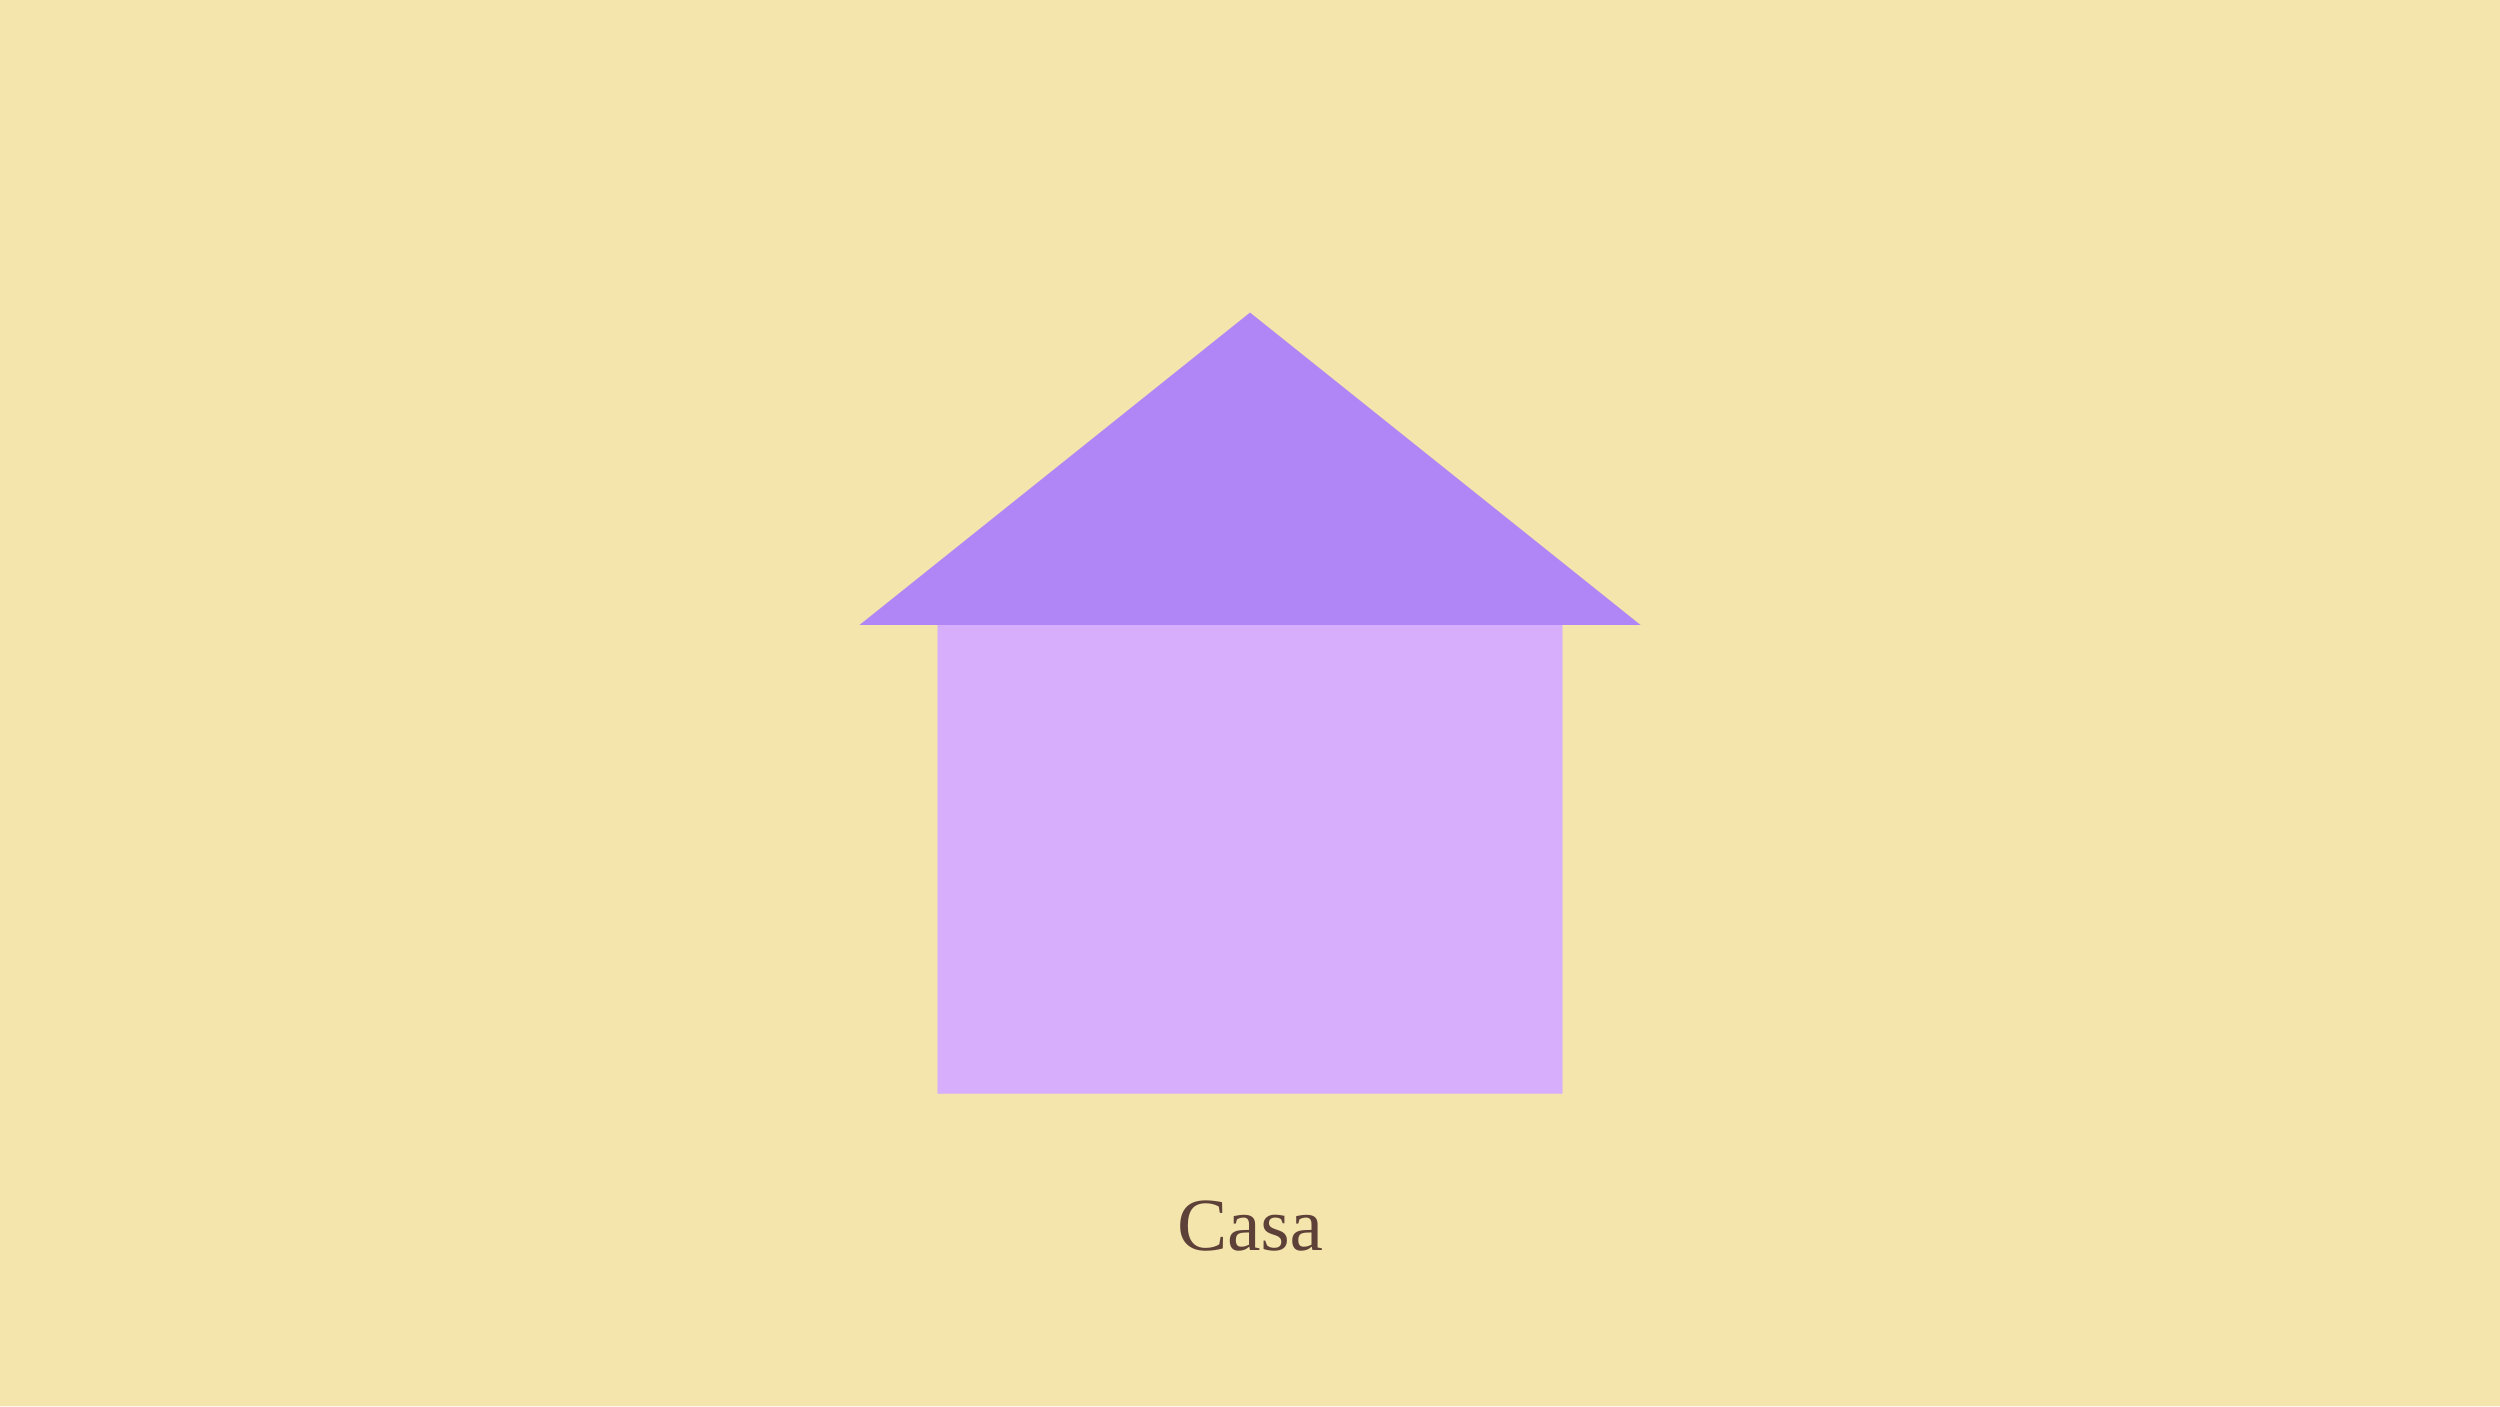
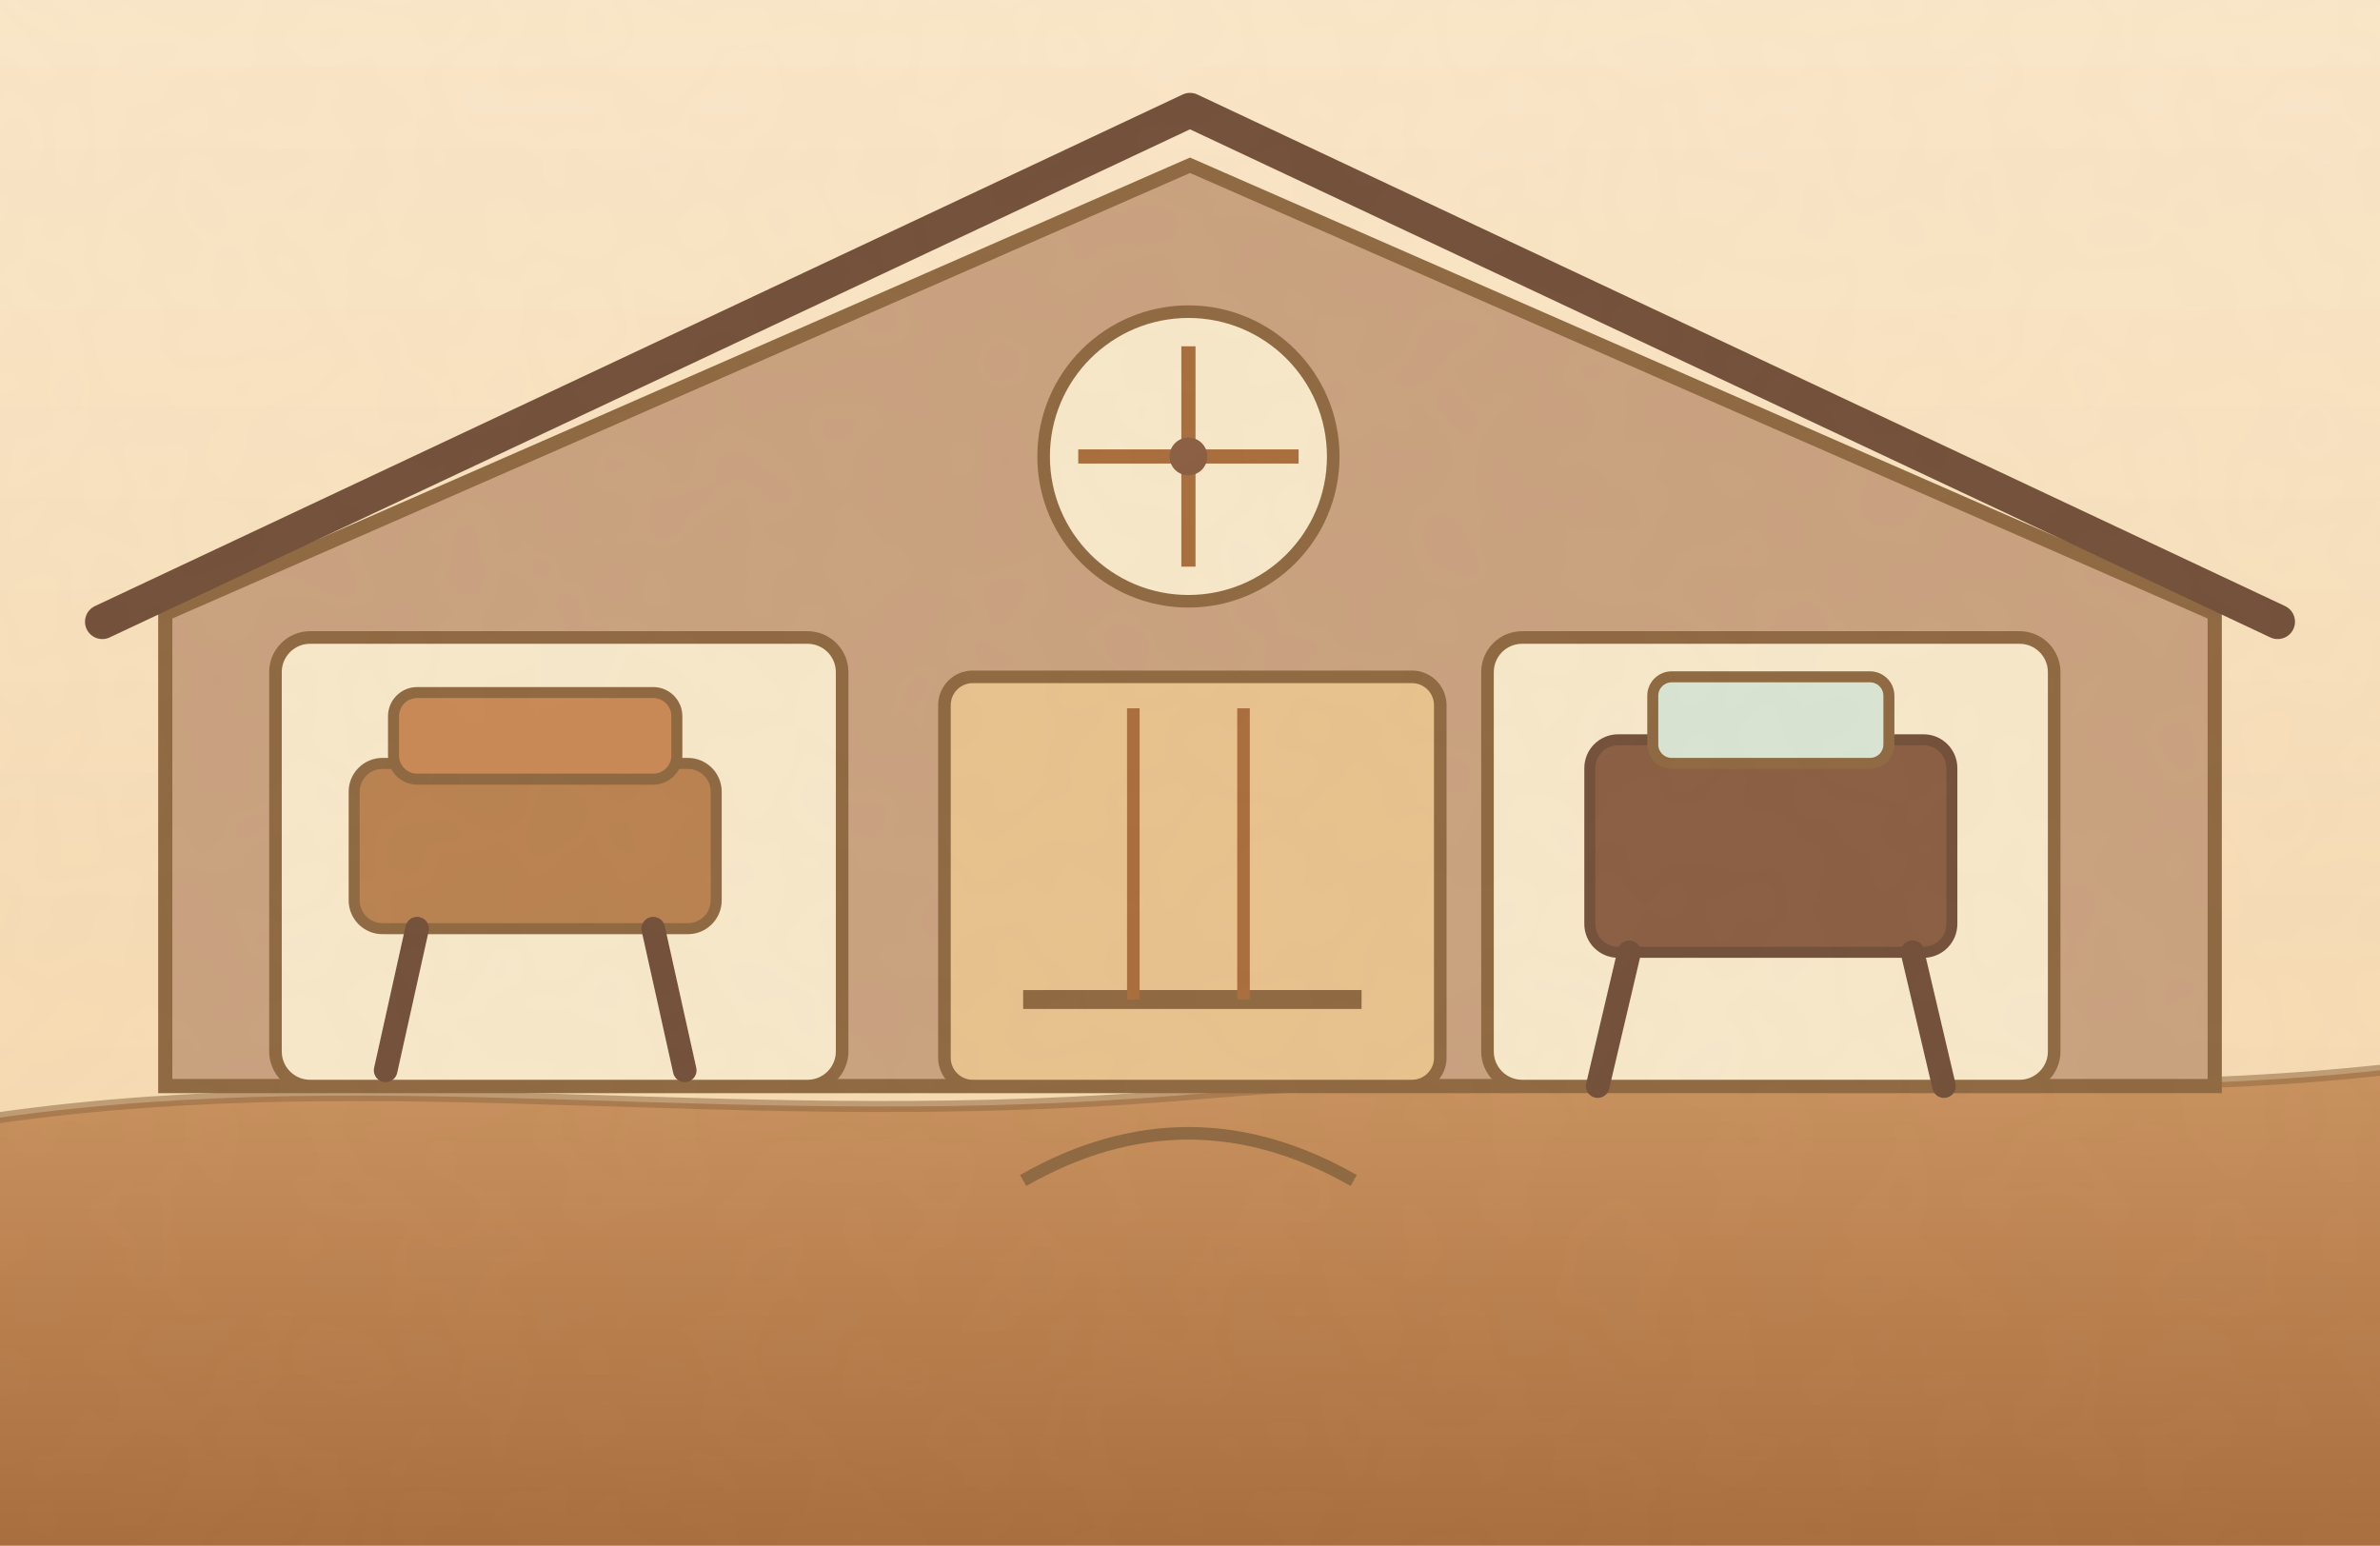
- <svg xmlns="http://www.w3.org/2000/svg" viewBox="0 0 1600 900" role="img" aria-label="Casa">
-   <rect width="1600" height="900" fill="#f3e5ab" />
-   <rect x="600" y="400" width="400" height="300" fill="#d7aefb" />
-   <polygon points="550,400 800,200 1050,400" fill="#b085f5" />
-   <text x="800" y="800" text-anchor="middle" font-size="48" fill="#5d4037">Casa</text>
+ <svg xmlns="http://www.w3.org/2000/svg" width="1512" height="982" viewBox="0 0 1512 982" fill="none">
+   <defs>
+     <linearGradient id="wall" x1="0" y1="0" x2="0" y2="1">
+       <stop offset="0" stop-color="#F9E6C8" />
+       <stop offset="1" stop-color="#F4D5A8" />
+     </linearGradient>
+     <linearGradient id="floor" x1="0" y1="0" x2="0" y2="1">
+       <stop offset="0" stop-color="#C9925F" />
+       <stop offset="1" stop-color="#A96E3D" />
+     </linearGradient>
+     <filter id="paper" x="-10%" y="-10%" width="120%" height="120%">
+       <feTurbulence type="fractalNoise" baseFrequency=".018" numOctaves="2" seed="7" result="noise" />
+       <feColorMatrix in="noise" type="saturate" values="0" result="gray" />
+       <feComponentTransfer in="gray">
+         <feFuncA type="table" tableValues="0 .055" />
+       </feComponentTransfer>
+       <feBlend in="SourceGraphic" mode="multiply" />
+     </filter>
+     <filter id="soft" x="-10%" y="-10%" width="120%" height="120%">
+       <feGaussianBlur stdDeviation="5" />
+     </filter>
+   </defs>
+   <rect width="1512" height="982" fill="url(#wall)" />
+   <path d="M0 710 C250 675 470 720 760 695 C1050 670 1280 705 1512 680 V982 H0Z" fill="url(#floor)" />
+   <path d="M0 710 C250 675 470 720 760 695 C1050 670 1280 705 1512 680" stroke="#8F6942" stroke-width="7" stroke-linecap="round" opacity=".55" />
+   <path d="M105 390 L756 105 L1407 390 V690 H105Z" fill="#C9A17F" stroke="#8F6942" stroke-width="9" />
+   <path d="M65 395 L756 70 L1447 395" stroke="#74513A" stroke-width="22" stroke-linecap="round" stroke-linejoin="round" />
+   <rect x="175" y="405" width="360" height="285" rx="22" fill="#F7E7C9" stroke="#8F6942" stroke-width="8" />
+   <rect x="945" y="405" width="360" height="285" rx="22" fill="#F7E7C9" stroke="#8F6942" stroke-width="8" />
+   <rect x="600" y="430" width="315" height="260" rx="18" fill="#E8C28D" stroke="#8F6942" stroke-width="8" />
+   <path d="M650 635 H865" stroke="#8F6942" stroke-width="12" />
+   <path d="M720 450 V635 M790 450 V635" stroke="#A96E3D" stroke-width="8" />
+   <g>
+     <rect x="225" y="485" width="230" height="105" rx="18" fill="#B98250" stroke="#8F6942" stroke-width="7" />
+     <rect x="250" y="440" width="180" height="55" rx="15" fill="#C98956" stroke="#8F6942" stroke-width="7" />
+     <path d="M265 590 L245 680 M415 590 L435 680" stroke="#74513A" stroke-width="15" stroke-linecap="round" />
+   </g>
+   <g>
+     <rect x="1010" y="470" width="230" height="135" rx="18" fill="#8B5F44" stroke="#74513A" stroke-width="7" />
+     <rect x="1050" y="430" width="150" height="55" rx="12" fill="#D8E4D1" stroke="#8F6942" stroke-width="7" />
+     <path d="M1035 605 L1015 690 M1215 605 L1235 690" stroke="#74513A" stroke-width="15" stroke-linecap="round" />
+   </g>
+   <g>
+     <circle cx="755" cy="290" r="92" fill="#F7E7C9" stroke="#8F6942" stroke-width="8" />
+     <path d="M755 220 V360 M685 290 H825" stroke="#A96E3D" stroke-width="9" />
+     <circle cx="755" cy="290" r="12" fill="#8B5F44" />
+   </g>
+   <path d="M650 750 Q755 690 860 750" stroke="#8F6942" stroke-width="8" fill="none" />
+   <rect x="0" y="0" width="1512" height="982" fill="transparent" filter="url(#paper)" opacity=".25" />
</svg>
